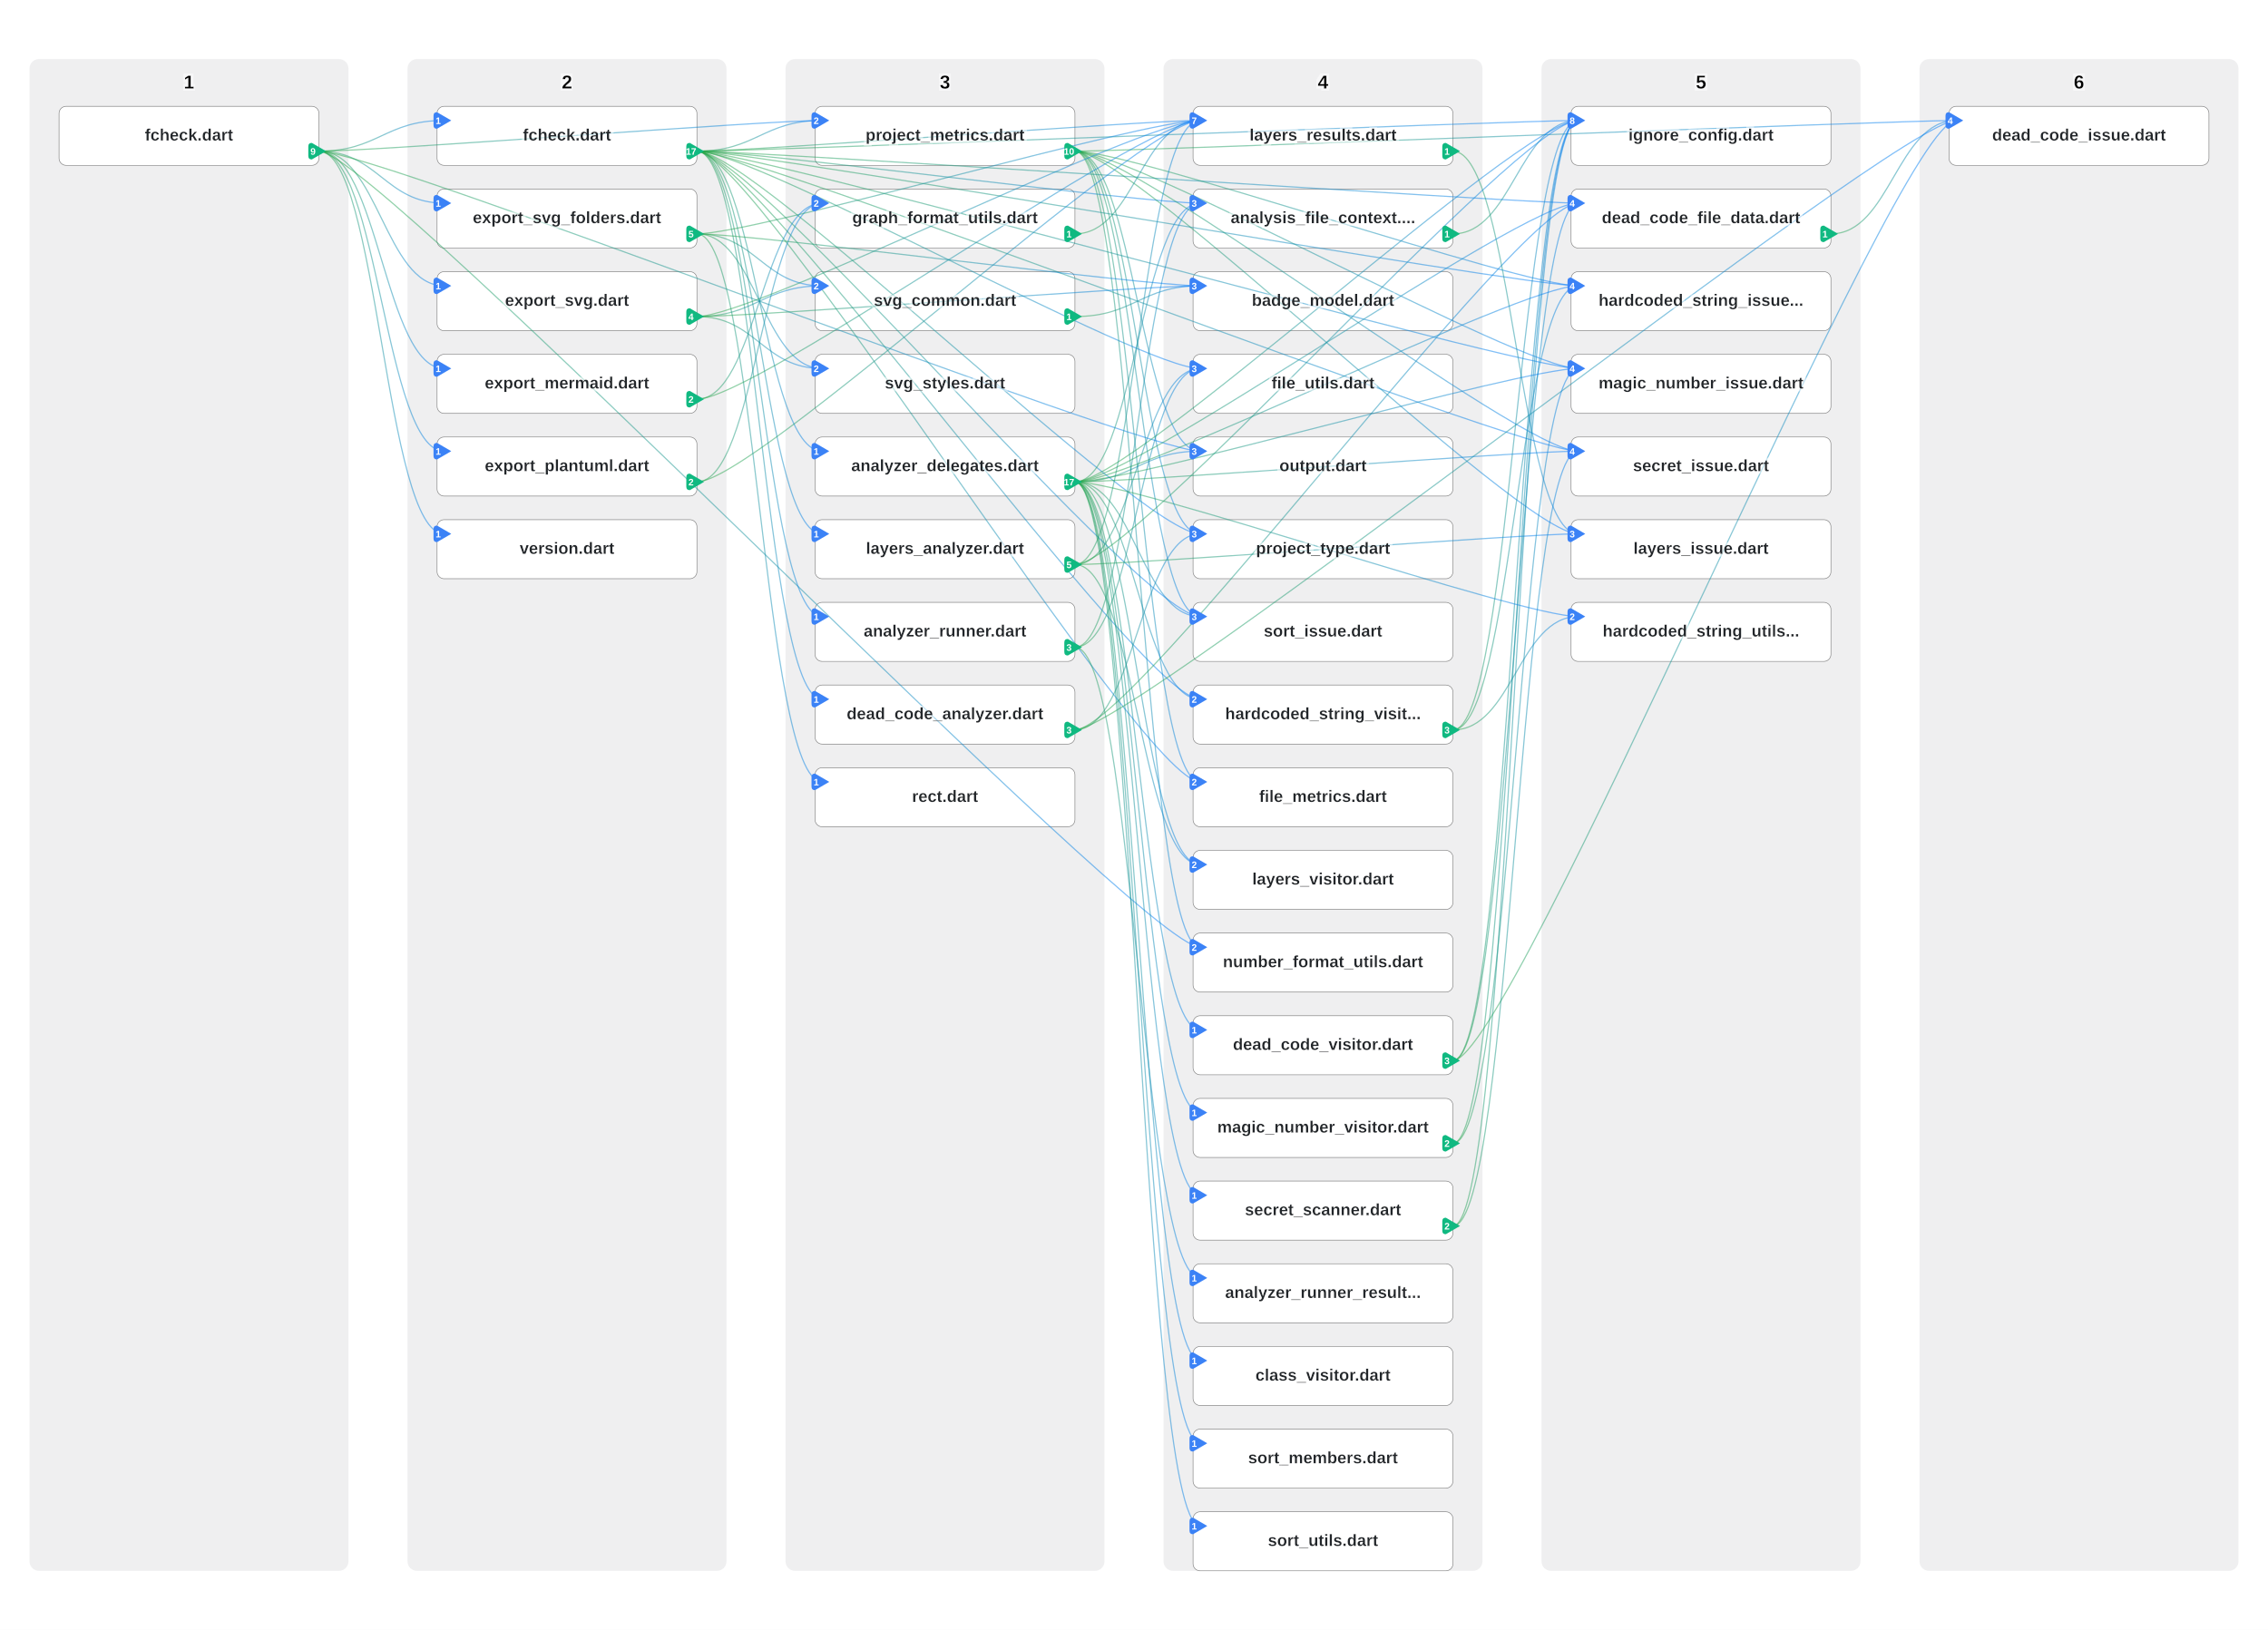
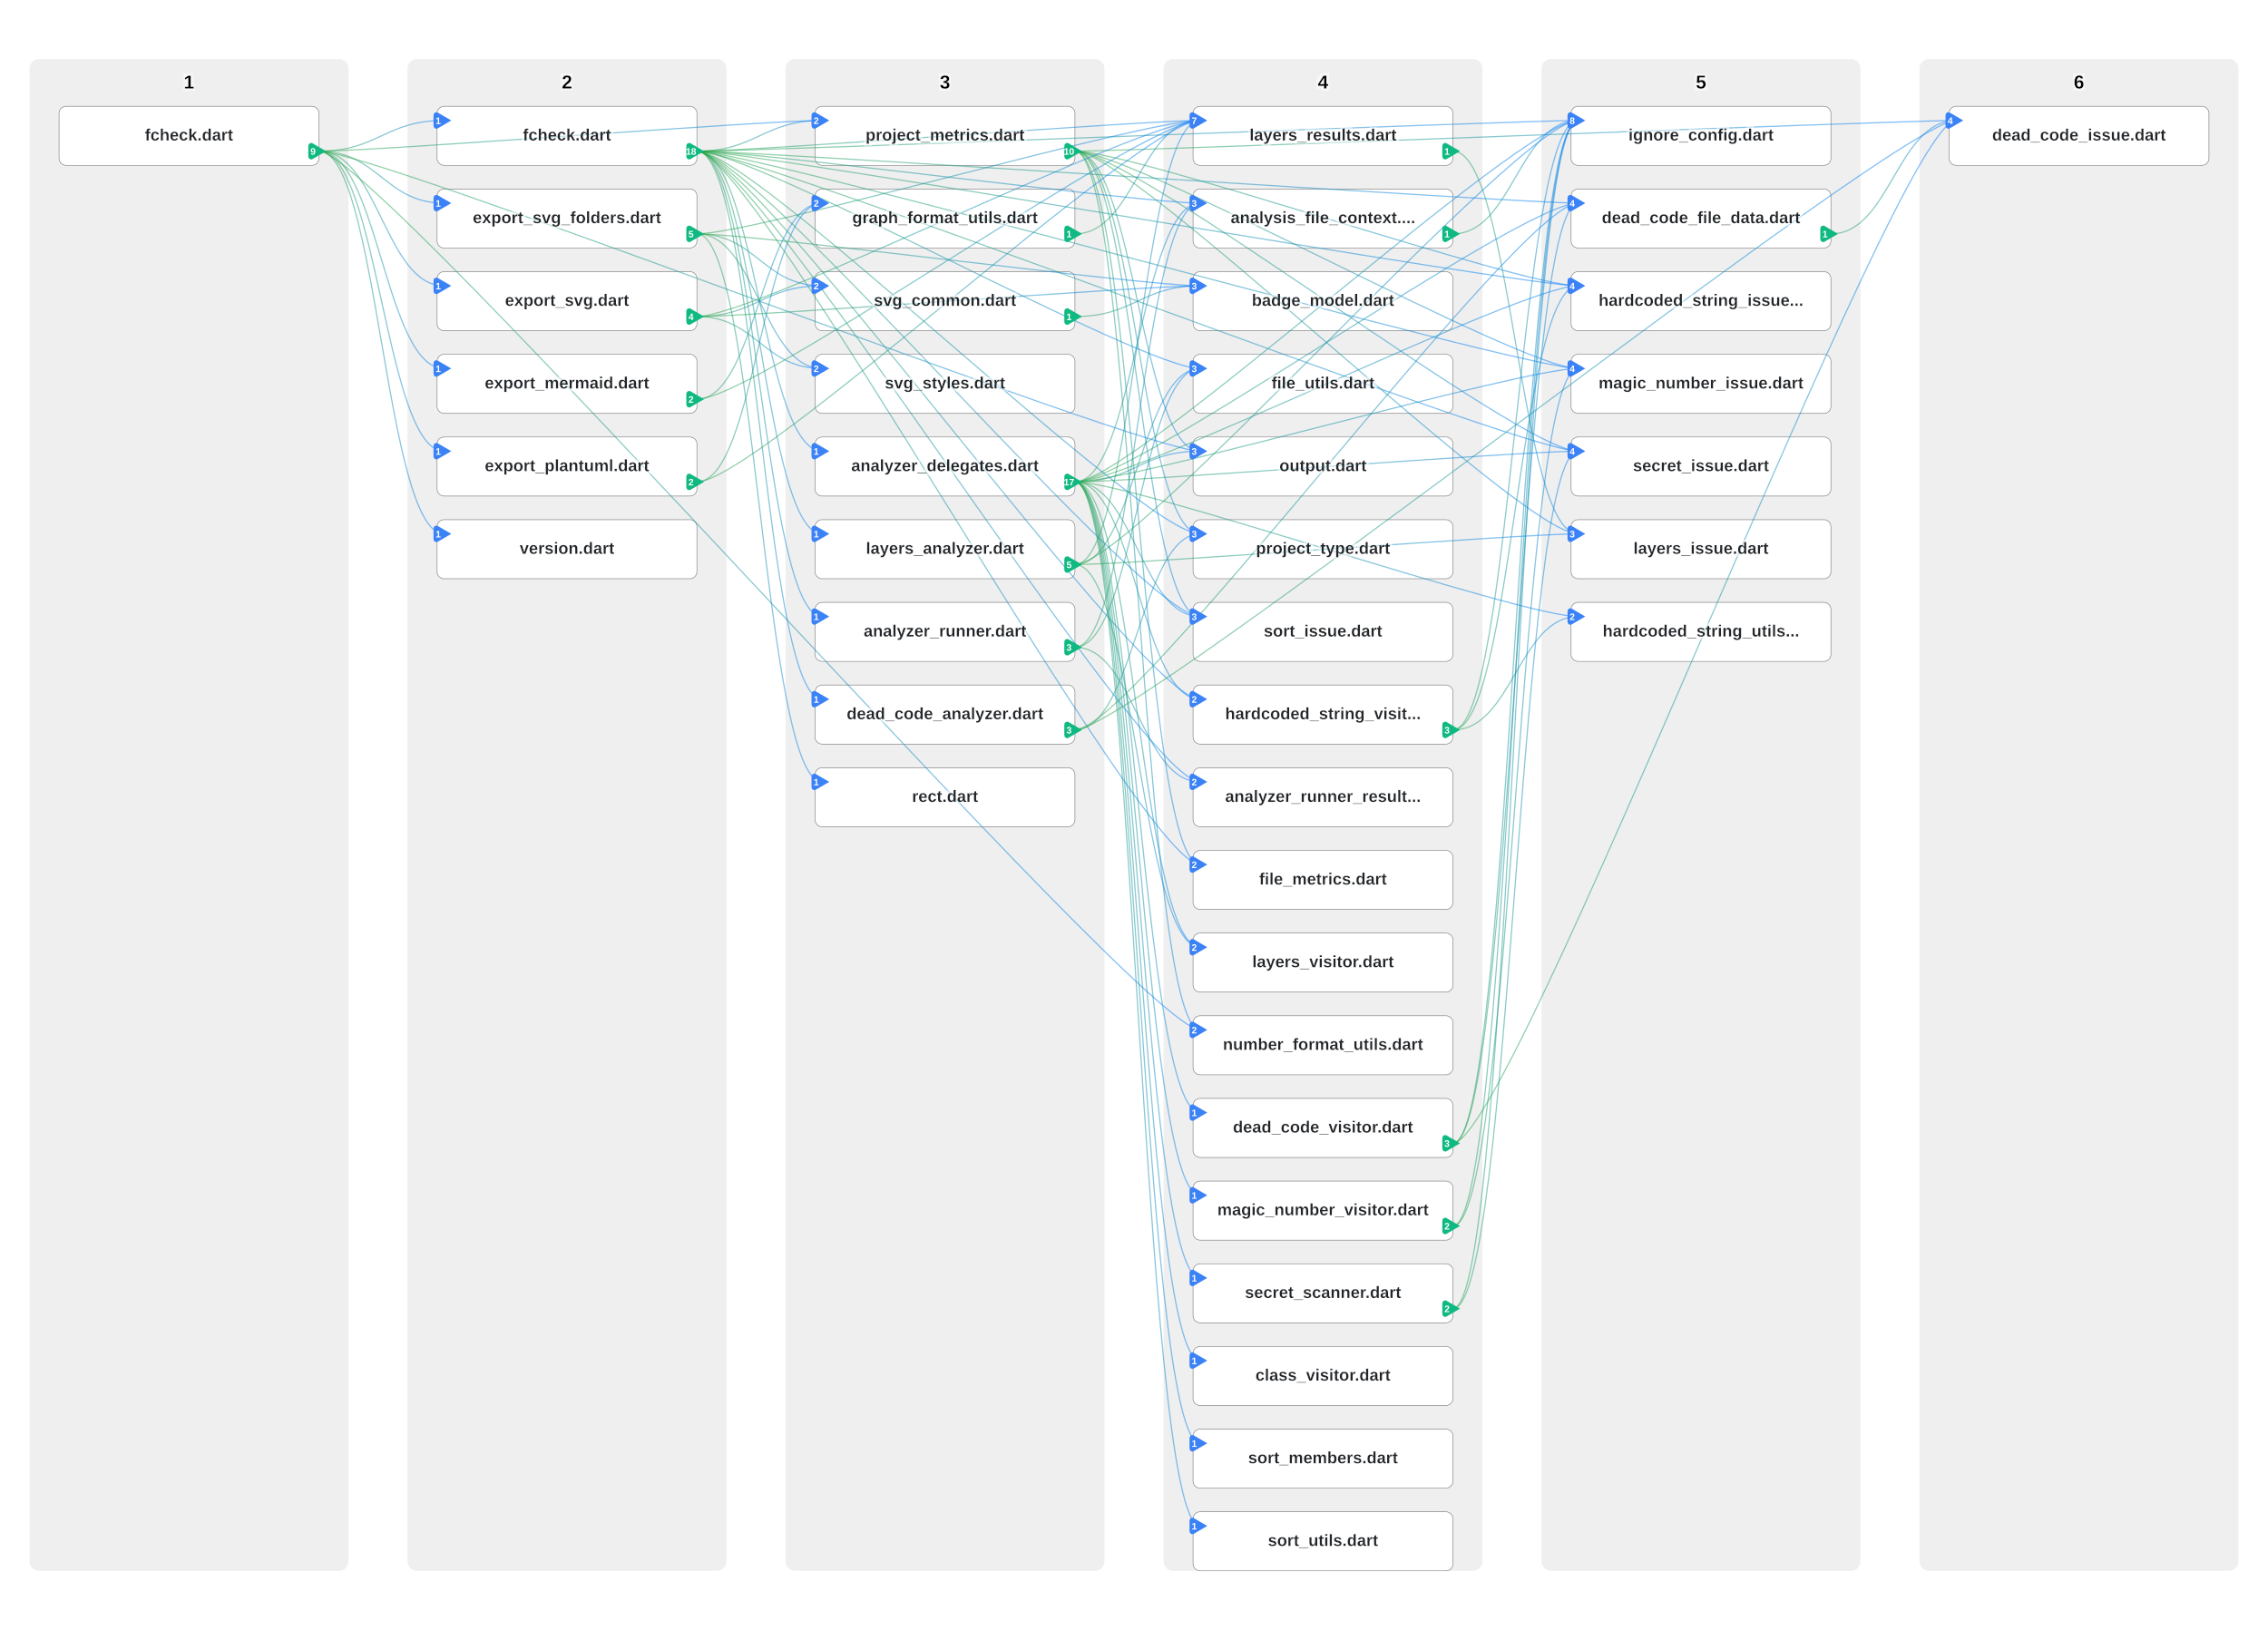
<svg xmlns="http://www.w3.org/2000/svg" width="1920" height="1380" viewBox="0 0 1920 1380" font-family="Arial, Helvetica, sans-serif">
  <defs>
    <filter id="whiteShadow" x="-20%" y="-20%" width="140%" height="140%">
      <feGaussianBlur in="SourceAlpha" stdDeviation="3" />
      <feOffset dx="0" dy="0" result="offsetblur" />
      <feFlood flood-color="white" flood-opacity="1" />
      <feComposite in2="offsetblur" operator="in" />
      <feMerge>
        <feMergeNode />
        <feMergeNode in="SourceGraphic" />
      </feMerge>
    </filter>
    <filter id="hierarchicalShadow" x="-20%" y="-20%" width="140%" height="140%">
      <feGaussianBlur in="SourceAlpha" stdDeviation="5" />
      <feOffset dx="2" dy="2" result="offsetblur" />
      <feFlood flood-color="rgba(0,0,0,0.1)" flood-opacity="0.8" />
      <feComposite in2="offsetblur" operator="in" />
      <feMerge>
        <feMergeNode />
        <feMergeNode in="SourceGraphic" />
      </feMerge>
    </filter>
    <filter id="outlineWhite">
      <feMorphology in="SourceAlpha" result="DILATED" operator="dilate" radius="2" />
      <feFlood flood-color="white" flood-opacity="0.5" result="WHITE" />
      <feComposite in="WHITE" in2="DILATED" operator="in" result="OUTLINE" />
      <feMerge>
        <feMergeNode in="OUTLINE" />
        <feMergeNode in="SourceGraphic" />
      </feMerge>
    </filter>
    <linearGradient id="horizontalGradient" x1="0%" y1="0%" x2="100%" y2="0%">
      <stop offset="0%" stop-color="#28a745" />
      <stop offset="100%" stop-color="#007bff" />
    </linearGradient>
    <linearGradient id="verticalGradient" x1="0%" y1="0%" x2="0%" y2="100%">
      <stop offset="0%" stop-color="#28a745" />
      <stop offset="100%" stop-color="#007bff" />
    </linearGradient>
  </defs>
  <style>  
  .layerBackground { 
    fill: rgba(52, 58, 64, 0.08);     
  }

  .layerBackground:hover { 
    fill: PaleGoldenRod ;
    transition: all 0.1s ease-in-out; 
  }

  .layerBackgroundVirtualFolder { 
    fill: rgba(52, 58, 64, 0.05); 
    stroke: gray; 
    stroke-width: 1; 
    stroke-dasharray: 4,4; 
  }

  .layerBackgroundVirtualFolder:hover { 
    fill: PaleGoldenRod ;
    stroke: gray; 
    stroke-width: 0; 
    stroke-dasharray: 4,4;
    transition: all 0.1s ease-in-out; 
  }
  
  .layerTitle { 
    fill: black; 
    font-size: 16px; 
    font-weight: bold; 
    text-anchor: middle; 
    filter: url(#outlineWhite); 
  }
  
  /* File node styles */
  .fileNode { 
    fill: white; 
    stroke: gray; 
    stroke-width: 0.5; 
    rx: 6; 
    ry: 6;    
  }
  
  .fileNode:hover {     
    fill: PaleGoldenRod;
    transition: all 0.1s ease-in-out; 
  }

  .nodeText { 
    fill: #212529; 
    font-size: 14px; 
    font-weight: 900; 
    text-anchor: middle; 
    dominant-baseline: middle; 
    filter: url(#outlineWhite); 
  }

  /* Unified edge styles */
  .edge { 
    fill: none; 
    stroke: url(#horizontalGradient); 
    stroke-width: 1; 
    opacity: 0.5;
    transition: all 0.1s ease-in-out; 
  }


  .edge:hover { 
    stroke: url(#horizontalGradient); 
    stroke-width: 3; 
    opacity: 1.0; 
  }
  
  .edgeVertical { 
    fill: none; 
    stroke: url(#verticalGradient); 
    stroke-width: 1; 
    opacity: 0.5; 
    transition: all 0.1s ease-in-out; 
  }
  
  .edgeVertical:hover { 
    stroke: url(#verticalGradient); 
    stroke-width: 3; 
    opacity: 1.0; 
  }
  
  /* Special edge styles */
  .cycleEdge { 
    fill: none; 
    stroke: red; 
    stroke-width: 5; 
    opacity: 0.9; 
  }
  
  .warningEdge { 
    fill: none; 
    stroke: orange; 
    stroke-width: 3; 
    opacity: 0.9; 
    transition: all 0.1s ease-in-out; 
  }
  
  .warningEdge:hover { 
    fill: none; 
    stroke: orange; 
    stroke-width: 5; 
    opacity: 1.0; 
  }
  
  /* Unified badge styles with '?' cursor */
  .badge { 
    font-size: 10px; 
    font-weight: bold; 
    fill: white; 
    text-anchor: middle; 
    dominant-baseline: middle; 
    cursor: help; 
    transition: all 0.1s ease-in-out; 
  }
  
  .badge:hover { 
    opacity: 0.8; 
  }
  
  /* Special styles */
  .folderTitleLayer { 
    pointer-events: none; 
    isolation: isolate; 
  }
</style>
  <rect width="100%" height="100%" fill="white" />
  <rect x="25.0" y="50" width="270.0" height="1280.0" rx="8.0" class="layerBackground" />
  <text x="160.0" y="75.0" class="layerTitle">1</text>
  <rect x="345.0" y="50" width="270.0" height="1280.0" rx="8.0" class="layerBackground" />
  <text x="480.0" y="75.0" class="layerTitle">2</text>
  <rect x="665.0" y="50" width="270.0" height="1280.0" rx="8.0" class="layerBackground" />
  <text x="800.0" y="75.0" class="layerTitle">3</text>
  <rect x="985.0" y="50" width="270.0" height="1280.0" rx="8.0" class="layerBackground" />
  <text x="1120.0" y="75.0" class="layerTitle">4</text>
  <rect x="1305.0" y="50" width="270.0" height="1280.0" rx="8.0" class="layerBackground" />
  <text x="1440.0" y="75.0" class="layerTitle">5</text>
  <rect x="1625.0" y="50" width="270.0" height="1280.0" rx="8.0" class="layerBackground" />
  <text x="1760.0" y="75.0" class="layerTitle">6</text>
  <rect x="50.0" y="90.0" width="220" height="50" class="fileNode" />
  <rect x="370.0" y="90.0" width="220" height="50" class="fileNode" />
  <rect x="370.0" y="160.0" width="220" height="50" class="fileNode" />
  <rect x="370.0" y="230.0" width="220" height="50" class="fileNode" />
  <rect x="370.0" y="300.0" width="220" height="50" class="fileNode" />
  <rect x="370.0" y="370.0" width="220" height="50" class="fileNode" />
  <rect x="370.0" y="440.0" width="220" height="50" class="fileNode" />
  <rect x="690.0" y="90.0" width="220" height="50" class="fileNode" />
  <rect x="690.0" y="160.0" width="220" height="50" class="fileNode" />
  <rect x="690.0" y="230.0" width="220" height="50" class="fileNode" />
  <rect x="690.0" y="300.0" width="220" height="50" class="fileNode" />
  <rect x="690.0" y="370.0" width="220" height="50" class="fileNode" />
  <rect x="690.0" y="440.0" width="220" height="50" class="fileNode" />
  <rect x="690.0" y="510.0" width="220" height="50" class="fileNode" />
  <rect x="690.0" y="580.0" width="220" height="50" class="fileNode" />
  <rect x="690.0" y="650.0" width="220" height="50" class="fileNode" />
  <rect x="1010.0" y="90.0" width="220" height="50" class="fileNode" />
  <rect x="1010.0" y="160.0" width="220" height="50" class="fileNode" />
  <rect x="1010.0" y="230.0" width="220" height="50" class="fileNode" />
  <rect x="1010.0" y="300.0" width="220" height="50" class="fileNode" />
  <rect x="1010.0" y="370.0" width="220" height="50" class="fileNode" />
  <rect x="1010.0" y="440.0" width="220" height="50" class="fileNode" />
  <rect x="1010.0" y="510.0" width="220" height="50" class="fileNode" />
  <rect x="1010.0" y="580.0" width="220" height="50" class="fileNode" />
  <rect x="1010.0" y="650.0" width="220" height="50" class="fileNode" />
  <rect x="1010.0" y="720.0" width="220" height="50" class="fileNode" />
  <rect x="1010.0" y="790.0" width="220" height="50" class="fileNode" />
  <rect x="1010.0" y="860.0" width="220" height="50" class="fileNode" />
  <rect x="1010.0" y="930.0" width="220" height="50" class="fileNode" />
  <rect x="1010.0" y="1000.0" width="220" height="50" class="fileNode" />
  <rect x="1010.0" y="1070.0" width="220" height="50" class="fileNode" />
  <rect x="1010.0" y="1140.0" width="220" height="50" class="fileNode" />
  <rect x="1010.0" y="1210.0" width="220" height="50" class="fileNode" />
  <rect x="1010.0" y="1280.0" width="220" height="50" class="fileNode" />
  <rect x="1330.0" y="90.0" width="220" height="50" class="fileNode" />
  <rect x="1330.0" y="160.0" width="220" height="50" class="fileNode" />
  <rect x="1330.0" y="230.0" width="220" height="50" class="fileNode" />
  <rect x="1330.0" y="300.0" width="220" height="50" class="fileNode" />
  <rect x="1330.0" y="370.0" width="220" height="50" class="fileNode" />
  <rect x="1330.0" y="440.0" width="220" height="50" class="fileNode" />
  <rect x="1330.0" y="510.0" width="220" height="50" class="fileNode" />
  <rect x="1650.0" y="90.0" width="220" height="50" class="fileNode" />
  <g>
    <path d="M 270.0 128.0 C 320.0 128.0, 326.0 312.0, 376.0 312.0" class="edge" />
  </g>
  <g>
    <path d="M 270.0 128.0 C 320.0 128.0, 326.0 382.0, 376.0 382.0" class="edge" />
  </g>
  <g>
    <path d="M 270.0 128.0 C 320.0 128.0, 326.0 242.0, 376.0 242.0" class="edge" />
  </g>
  <g>
    <path d="M 270.0 128.0 C 320.0 128.0, 326.0 172.0, 376.0 172.0" class="edge" />
  </g>
  <g>
    <path d="M 270.0 128.0 C 320.0 128.0, 326.0 102.0, 376.0 102.0" class="edge" />
  </g>
  <g>
-     <path d="M 270.0 128.0 C 320.0 128.0, 966.0 802.0, 1016.0 802.0" class="edge" />
+     <path d="M 270.0 128.0 C 320.0 128.0, 966.0 872.0, 1016.0 872.0" class="edge" />
  </g>
  <g>
    <path d="M 270.0 128.0 C 320.0 128.0, 966.0 382.0, 1016.0 382.0" class="edge" />
  </g>
  <g>
    <path d="M 270.0 128.0 C 320.0 128.0, 646.0 102.0, 696.0 102.0" class="edge" />
  </g>
  <g>
    <path d="M 270.0 128.0 C 320.0 128.0, 326.0 452.0, 376.0 452.0" class="edge" />
  </g>
  <g>
    <path d="M 590.0 128.0 C 640.0 128.0, 646.0 382.0, 696.0 382.0" class="edge" />
  </g>
  <g>
    <path d="M 590.0 128.0 C 640.0 128.0, 646.0 522.0, 696.0 522.0" class="edge" />
  </g>
  <g>
+     <path d="M 590.0 128.0 C 640.0 128.0, 966.0 662.0, 1016.0 662.0" class="edge" />
+   </g>
+   <g>
    <path d="M 590.0 128.0 C 640.0 128.0, 646.0 592.0, 696.0 592.0" class="edge" />
  </g>
  <g>
    <path d="M 590.0 128.0 C 640.0 128.0, 1286.0 172.0, 1336.0 172.0" class="edge" />
  </g>
  <g>
    <path d="M 590.0 128.0 C 640.0 128.0, 1286.0 242.0, 1336.0 242.0" class="edge" />
  </g>
  <g>
    <path d="M 590.0 128.0 C 640.0 128.0, 966.0 592.0, 1016.0 592.0" class="edge" />
  </g>
  <g>
    <path d="M 590.0 128.0 C 640.0 128.0, 646.0 452.0, 696.0 452.0" class="edge" />
  </g>
  <g>
    <path d="M 590.0 128.0 C 640.0 128.0, 966.0 102.0, 1016.0 102.0" class="edge" />
  </g>
  <g>
    <path d="M 590.0 128.0 C 640.0 128.0, 1286.0 312.0, 1336.0 312.0" class="edge" />
  </g>
  <g>
    <path d="M 590.0 128.0 C 640.0 128.0, 1286.0 382.0, 1336.0 382.0" class="edge" />
  </g>
  <g>
    <path d="M 590.0 128.0 C 640.0 128.0, 966.0 522.0, 1016.0 522.0" class="edge" />
  </g>
  <g>
    <path d="M 590.0 128.0 C 640.0 128.0, 966.0 312.0, 1016.0 312.0" class="edge" />
  </g>
  <g>
-     <path d="M 590.0 128.0 C 640.0 128.0, 966.0 662.0, 1016.0 662.0" class="edge" />
+     <path d="M 590.0 128.0 C 640.0 128.0, 966.0 732.0, 1016.0 732.0" class="edge" />
  </g>
  <g>
    <path d="M 590.0 128.0 C 640.0 128.0, 966.0 172.0, 1016.0 172.0" class="edge" />
  </g>
  <g>
    <path d="M 590.0 128.0 C 640.0 128.0, 646.0 102.0, 696.0 102.0" class="edge" />
  </g>
  <g>
    <path d="M 590.0 128.0 C 640.0 128.0, 966.0 452.0, 1016.0 452.0" class="edge" />
  </g>
  <g>
    <path d="M 590.0 128.0 C 640.0 128.0, 1286.0 102.0, 1336.0 102.0" class="edge" />
  </g>
  <g>
    <path d="M 910.0 128.0 C 960.0 128.0, 1606.0 102.0, 1656.0 102.0" class="edge" />
  </g>
  <g>
    <path d="M 910.0 128.0 C 960.0 128.0, 1286.0 242.0, 1336.0 242.0" class="edge" />
  </g>
  <g>
    <path d="M 910.0 128.0 C 960.0 128.0, 1286.0 452.0, 1336.0 452.0" class="edge" />
  </g>
  <g>
    <path d="M 910.0 128.0 C 960.0 128.0, 1286.0 312.0, 1336.0 312.0" class="edge" />
  </g>
  <g>
    <path d="M 910.0 128.0 C 960.0 128.0, 1286.0 382.0, 1336.0 382.0" class="edge" />
  </g>
  <g>
    <path d="M 910.0 128.0 C 960.0 128.0, 966.0 522.0, 1016.0 522.0" class="edge" />
  </g>
  <g>
-     <path d="M 910.0 128.0 C 960.0 128.0, 966.0 802.0, 1016.0 802.0" class="edge" />
+     <path d="M 910.0 128.0 C 960.0 128.0, 966.0 872.0, 1016.0 872.0" class="edge" />
  </g>
  <g>
    <path d="M 910.0 128.0 C 960.0 128.0, 966.0 382.0, 1016.0 382.0" class="edge" />
  </g>
  <g>
-     <path d="M 910.0 128.0 C 960.0 128.0, 966.0 662.0, 1016.0 662.0" class="edge" />
+     <path d="M 910.0 128.0 C 960.0 128.0, 966.0 732.0, 1016.0 732.0" class="edge" />
  </g>
  <g>
    <path d="M 910.0 128.0 C 960.0 128.0, 966.0 452.0, 1016.0 452.0" class="edge" />
  </g>
  <g>
    <path d="M 1230.0 618.0 C 1280.0 618.0, 1286.0 102.0, 1336.0 102.0" class="edge" />
  </g>
  <g>
    <path d="M 1230.0 618.0 C 1280.0 618.0, 1286.0 242.0, 1336.0 242.0" class="edge" />
  </g>
  <g>
    <path d="M 1230.0 618.0 C 1280.0 618.0, 1286.0 522.0, 1336.0 522.0" class="edge" />
  </g>
  <g>
-     <path d="M 1230.0 898.0 C 1280.0 898.0, 1286.0 172.0, 1336.0 172.0" class="edge" />
-   </g>
-   <g>
-     <path d="M 1230.0 898.0 C 1280.0 898.0, 1606.0 102.0, 1656.0 102.0" class="edge" />
-   </g>
-   <g>
-     <path d="M 1230.0 898.0 C 1280.0 898.0, 1286.0 102.0, 1336.0 102.0" class="edge" />
+     <path d="M 1230.0 968.0 C 1280.0 968.0, 1286.0 172.0, 1336.0 172.0" class="edge" />
+   </g>
+   <g>
+     <path d="M 1230.0 968.0 C 1280.0 968.0, 1606.0 102.0, 1656.0 102.0" class="edge" />
+   </g>
+   <g>
+     <path d="M 1230.0 968.0 C 1280.0 968.0, 1286.0 102.0, 1336.0 102.0" class="edge" />
  </g>
  <g>
    <path d="M 1550.0 198.0 C 1600.0 198.0, 1606.0 102.0, 1656.0 102.0" class="edge" />
  </g>
  <g>
    <path d="M 910.0 618.0 C 960.0 618.0, 1286.0 172.0, 1336.0 172.0" class="edge" />
  </g>
  <g>
    <path d="M 910.0 618.0 C 960.0 618.0, 1606.0 102.0, 1656.0 102.0" class="edge" />
  </g>
  <g>
    <path d="M 910.0 618.0 C 960.0 618.0, 966.0 452.0, 1016.0 452.0" class="edge" />
  </g>
  <g>
    <path d="M 1230.0 128.0 C 1280.0 128.0, 1286.0 452.0, 1336.0 452.0" class="edge" />
  </g>
  <g>
    <path d="M 910.0 478.0 C 960.0 478.0, 1286.0 452.0, 1336.0 452.0" class="edge" />
  </g>
  <g>
    <path d="M 910.0 478.0 C 960.0 478.0, 966.0 102.0, 1016.0 102.0" class="edge" />
  </g>
  <g>
-     <path d="M 910.0 478.0 C 960.0 478.0, 966.0 732.0, 1016.0 732.0" class="edge" />
+     <path d="M 910.0 478.0 C 960.0 478.0, 966.0 802.0, 1016.0 802.0" class="edge" />
  </g>
  <g>
    <path d="M 910.0 478.0 C 960.0 478.0, 966.0 312.0, 1016.0 312.0" class="edge" />
  </g>
  <g>
    <path d="M 910.0 478.0 C 960.0 478.0, 1286.0 102.0, 1336.0 102.0" class="edge" />
  </g>
  <g>
-     <path d="M 1230.0 1038.0 C 1280.0 1038.0, 1286.0 382.0, 1336.0 382.0" class="edge" />
+     <path d="M 1230.0 1108.0 C 1280.0 1108.0, 1286.0 382.0, 1336.0 382.0" class="edge" />
+   </g>
+   <g>
+     <path d="M 1230.0 1108.0 C 1280.0 1108.0, 1286.0 102.0, 1336.0 102.0" class="edge" />
+   </g>
+   <g>
+     <path d="M 1230.0 1038.0 C 1280.0 1038.0, 1286.0 312.0, 1336.0 312.0" class="edge" />
  </g>
  <g>
    <path d="M 1230.0 1038.0 C 1280.0 1038.0, 1286.0 102.0, 1336.0 102.0" class="edge" />
  </g>
  <g>
-     <path d="M 1230.0 968.0 C 1280.0 968.0, 1286.0 312.0, 1336.0 312.0" class="edge" />
-   </g>
-   <g>
-     <path d="M 1230.0 968.0 C 1280.0 968.0, 1286.0 102.0, 1336.0 102.0" class="edge" />
-   </g>
-   <g>
    <path d="M 1230.0 198.0 C 1280.0 198.0, 1286.0 102.0, 1336.0 102.0" class="edge" />
  </g>
  <g>
    <path d="M 910.0 548.0 C 960.0 548.0, 966.0 312.0, 1016.0 312.0" class="edge" />
  </g>
  <g>
-     <path d="M 910.0 548.0 C 960.0 548.0, 966.0 1082.0, 1016.0 1082.0" class="edge" />
+     <path d="M 910.0 548.0 C 960.0 548.0, 966.0 662.0, 1016.0 662.0" class="edge" />
  </g>
  <g>
    <path d="M 910.0 548.0 C 960.0 548.0, 966.0 172.0, 1016.0 172.0" class="edge" />
  </g>
  <g>
    <path d="M 910.0 408.0 C 960.0 408.0, 966.0 172.0, 1016.0 172.0" class="edge" />
  </g>
  <g>
    <path d="M 910.0 408.0 C 960.0 408.0, 1286.0 172.0, 1336.0 172.0" class="edge" />
  </g>
  <g>
-     <path d="M 910.0 408.0 C 960.0 408.0, 966.0 872.0, 1016.0 872.0" class="edge" />
+     <path d="M 910.0 408.0 C 960.0 408.0, 966.0 942.0, 1016.0 942.0" class="edge" />
  </g>
  <g>
    <path d="M 910.0 408.0 C 960.0 408.0, 966.0 592.0, 1016.0 592.0" class="edge" />
  </g>
  <g>
    <path d="M 910.0 408.0 C 960.0 408.0, 1286.0 242.0, 1336.0 242.0" class="edge" />
  </g>
  <g>
    <path d="M 910.0 408.0 C 960.0 408.0, 1286.0 522.0, 1336.0 522.0" class="edge" />
  </g>
  <g>
-     <path d="M 910.0 408.0 C 960.0 408.0, 966.0 942.0, 1016.0 942.0" class="edge" />
+     <path d="M 910.0 408.0 C 960.0 408.0, 966.0 1012.0, 1016.0 1012.0" class="edge" />
  </g>
  <g>
    <path d="M 910.0 408.0 C 960.0 408.0, 1286.0 312.0, 1336.0 312.0" class="edge" />
  </g>
  <g>
    <path d="M 910.0 408.0 C 960.0 408.0, 966.0 522.0, 1016.0 522.0" class="edge" />
  </g>
  <g>
    <path d="M 910.0 408.0 C 960.0 408.0, 966.0 1222.0, 1016.0 1222.0" class="edge" />
  </g>
  <g>
    <path d="M 910.0 408.0 C 960.0 408.0, 966.0 1292.0, 1016.0 1292.0" class="edge" />
  </g>
  <g>
    <path d="M 910.0 408.0 C 960.0 408.0, 966.0 1152.0, 1016.0 1152.0" class="edge" />
  </g>
  <g>
    <path d="M 910.0 408.0 C 960.0 408.0, 1286.0 102.0, 1336.0 102.0" class="edge" />
  </g>
  <g>
-     <path d="M 910.0 408.0 C 960.0 408.0, 966.0 732.0, 1016.0 732.0" class="edge" />
+     <path d="M 910.0 408.0 C 960.0 408.0, 966.0 802.0, 1016.0 802.0" class="edge" />
  </g>
  <g>
    <path d="M 910.0 408.0 C 960.0 408.0, 1286.0 382.0, 1336.0 382.0" class="edge" />
  </g>
  <g>
-     <path d="M 910.0 408.0 C 960.0 408.0, 966.0 1012.0, 1016.0 1012.0" class="edge" />
+     <path d="M 910.0 408.0 C 960.0 408.0, 966.0 1082.0, 1016.0 1082.0" class="edge" />
  </g>
  <g>
    <path d="M 910.0 408.0 C 960.0 408.0, 966.0 382.0, 1016.0 382.0" class="edge" />
  </g>
  <g>
    <path d="M 910.0 198.0 C 960.0 198.0, 966.0 102.0, 1016.0 102.0" class="edge" />
  </g>
  <g>
    <path d="M 910.0 268.0 C 960.0 268.0, 966.0 242.0, 1016.0 242.0" class="edge" />
  </g>
  <g>
    <path d="M 590.0 408.0 C 640.0 408.0, 646.0 172.0, 696.0 172.0" class="edge" />
  </g>
  <g>
    <path d="M 590.0 408.0 C 640.0 408.0, 966.0 102.0, 1016.0 102.0" class="edge" />
  </g>
  <g>
    <path d="M 590.0 198.0 C 640.0 198.0, 966.0 102.0, 1016.0 102.0" class="edge" />
  </g>
  <g>
    <path d="M 590.0 198.0 C 640.0 198.0, 646.0 662.0, 696.0 662.0" class="edge" />
  </g>
  <g>
    <path d="M 590.0 198.0 C 640.0 198.0, 646.0 242.0, 696.0 242.0" class="edge" />
  </g>
  <g>
    <path d="M 590.0 198.0 C 640.0 198.0, 646.0 312.0, 696.0 312.0" class="edge" />
  </g>
  <g>
    <path d="M 590.0 198.0 C 640.0 198.0, 966.0 242.0, 1016.0 242.0" class="edge" />
  </g>
  <g>
    <path d="M 590.0 268.0 C 640.0 268.0, 966.0 102.0, 1016.0 102.0" class="edge" />
  </g>
  <g>
    <path d="M 590.0 268.0 C 640.0 268.0, 646.0 242.0, 696.0 242.0" class="edge" />
  </g>
  <g>
    <path d="M 590.0 268.0 C 640.0 268.0, 646.0 312.0, 696.0 312.0" class="edge" />
  </g>
  <g>
    <path d="M 590.0 268.0 C 640.0 268.0, 966.0 242.0, 1016.0 242.0" class="edge" />
  </g>
  <g>
    <path d="M 590.0 338.0 C 640.0 338.0, 646.0 172.0, 696.0 172.0" class="edge" />
  </g>
  <g>
    <path d="M 590.0 338.0 C 640.0 338.0, 966.0 102.0, 1016.0 102.0" class="edge" />
  </g>
  <g class="outgoingBadge">
    <path d="M 276.0,128.0 L 264.0,121.0 Q 261.0,121.0 261.0,124.0 L 261.0,132.0 Q 261.0,135.0 264.0,135.0 Z" fill="#10b981" />
    <text x="265.0" y="131.0" text-anchor="middle" fill="white" font-size="8.0" font-weight="bold">9</text>
  </g>
  <text x="160.0" y="115.0" class="nodeText">fcheck.dart</text>
  <g class="incomingBadge">
    <path d="M 382.0,102.0 L 370.0,95.0 Q 367.0,95.0 367.0,98.0 L 367.0,106.0 Q 367.0,109.0 370.0,109.0 Z" fill="#3b82f6" />
    <text x="371.0" y="105.0" text-anchor="middle" fill="white" font-size="8.0" font-weight="bold">1</text>
  </g>
  <g class="outgoingBadge">
    <path d="M 596.0,128.0 L 584.0,121.0 Q 581.0,121.0 581.0,124.0 L 581.0,132.0 Q 581.0,135.0 584.0,135.0 Z" fill="#10b981" />
-     <text x="585.0" y="131.0" text-anchor="middle" fill="white" font-size="8.0" font-weight="bold">17</text>
+     <text x="585.0" y="131.0" text-anchor="middle" fill="white" font-size="8.0" font-weight="bold">18</text>
  </g>
  <text x="480.0" y="115.0" class="nodeText">fcheck.dart</text>
  <g class="incomingBadge">
    <path d="M 382.0,172.0 L 370.0,165.0 Q 367.0,165.0 367.0,168.0 L 367.0,176.0 Q 367.0,179.0 370.0,179.0 Z" fill="#3b82f6" />
    <text x="371.0" y="175.0" text-anchor="middle" fill="white" font-size="8.0" font-weight="bold">1</text>
  </g>
  <g class="outgoingBadge">
    <path d="M 596.0,198.0 L 584.0,191.0 Q 581.0,191.0 581.0,194.0 L 581.0,202.0 Q 581.0,205.0 584.0,205.0 Z" fill="#10b981" />
    <text x="585.0" y="201.0" text-anchor="middle" fill="white" font-size="8.0" font-weight="bold">5</text>
  </g>
  <text x="480.0" y="185.0" class="nodeText">export_svg_folders.dart</text>
  <g class="incomingBadge">
    <path d="M 382.0,242.0 L 370.0,235.0 Q 367.0,235.0 367.0,238.0 L 367.0,246.0 Q 367.0,249.0 370.0,249.0 Z" fill="#3b82f6" />
    <text x="371.0" y="245.0" text-anchor="middle" fill="white" font-size="8.0" font-weight="bold">1</text>
  </g>
  <g class="outgoingBadge">
    <path d="M 596.0,268.0 L 584.0,261.0 Q 581.0,261.0 581.0,264.0 L 581.0,272.0 Q 581.0,275.0 584.0,275.0 Z" fill="#10b981" />
    <text x="585.0" y="271.0" text-anchor="middle" fill="white" font-size="8.0" font-weight="bold">4</text>
  </g>
  <text x="480.0" y="255.0" class="nodeText">export_svg.dart</text>
  <g class="incomingBadge">
    <path d="M 382.0,312.0 L 370.0,305.0 Q 367.0,305.0 367.0,308.0 L 367.0,316.0 Q 367.0,319.0 370.0,319.0 Z" fill="#3b82f6" />
    <text x="371.0" y="315.0" text-anchor="middle" fill="white" font-size="8.0" font-weight="bold">1</text>
  </g>
  <g class="outgoingBadge">
    <path d="M 596.0,338.0 L 584.0,331.0 Q 581.0,331.0 581.0,334.0 L 581.0,342.0 Q 581.0,345.0 584.0,345.0 Z" fill="#10b981" />
    <text x="585.0" y="341.0" text-anchor="middle" fill="white" font-size="8.0" font-weight="bold">2</text>
  </g>
  <text x="480.0" y="325.0" class="nodeText">export_mermaid.dart</text>
  <g class="incomingBadge">
    <path d="M 382.0,382.0 L 370.0,375.0 Q 367.0,375.0 367.0,378.0 L 367.0,386.0 Q 367.0,389.0 370.0,389.0 Z" fill="#3b82f6" />
    <text x="371.0" y="385.0" text-anchor="middle" fill="white" font-size="8.0" font-weight="bold">1</text>
  </g>
  <g class="outgoingBadge">
    <path d="M 596.0,408.0 L 584.0,401.0 Q 581.0,401.0 581.0,404.0 L 581.0,412.0 Q 581.0,415.0 584.0,415.0 Z" fill="#10b981" />
    <text x="585.0" y="411.0" text-anchor="middle" fill="white" font-size="8.0" font-weight="bold">2</text>
  </g>
  <text x="480.0" y="395.0" class="nodeText">export_plantuml.dart</text>
  <g class="incomingBadge">
    <path d="M 382.0,452.0 L 370.0,445.0 Q 367.0,445.0 367.0,448.0 L 367.0,456.0 Q 367.0,459.0 370.0,459.0 Z" fill="#3b82f6" />
    <text x="371.0" y="455.0" text-anchor="middle" fill="white" font-size="8.0" font-weight="bold">1</text>
  </g>
  <text x="480.0" y="465.0" class="nodeText">version.dart</text>
  <g class="incomingBadge">
    <path d="M 702.0,102.0 L 690.0,95.0 Q 687.0,95.0 687.0,98.0 L 687.0,106.0 Q 687.0,109.0 690.0,109.0 Z" fill="#3b82f6" />
    <text x="691.0" y="105.0" text-anchor="middle" fill="white" font-size="8.0" font-weight="bold">2</text>
  </g>
  <g class="outgoingBadge">
    <path d="M 916.0,128.0 L 904.0,121.0 Q 901.0,121.0 901.0,124.0 L 901.0,132.0 Q 901.0,135.0 904.0,135.0 Z" fill="#10b981" />
    <text x="905.0" y="131.0" text-anchor="middle" fill="white" font-size="8.0" font-weight="bold">10</text>
  </g>
  <text x="800.0" y="115.0" class="nodeText">project_metrics.dart</text>
  <g class="incomingBadge">
    <path d="M 702.0,172.0 L 690.0,165.0 Q 687.0,165.0 687.0,168.0 L 687.0,176.0 Q 687.0,179.0 690.0,179.0 Z" fill="#3b82f6" />
    <text x="691.0" y="175.0" text-anchor="middle" fill="white" font-size="8.0" font-weight="bold">2</text>
  </g>
  <g class="outgoingBadge">
    <path d="M 916.0,198.0 L 904.0,191.0 Q 901.0,191.0 901.0,194.0 L 901.0,202.0 Q 901.0,205.0 904.0,205.0 Z" fill="#10b981" />
    <text x="905.0" y="201.0" text-anchor="middle" fill="white" font-size="8.0" font-weight="bold">1</text>
  </g>
  <text x="800.0" y="185.0" class="nodeText">graph_format_utils.dart</text>
  <g class="incomingBadge">
    <path d="M 702.0,242.0 L 690.0,235.0 Q 687.0,235.0 687.0,238.0 L 687.0,246.0 Q 687.0,249.0 690.0,249.0 Z" fill="#3b82f6" />
    <text x="691.0" y="245.0" text-anchor="middle" fill="white" font-size="8.0" font-weight="bold">2</text>
  </g>
  <g class="outgoingBadge">
    <path d="M 916.0,268.0 L 904.0,261.0 Q 901.0,261.0 901.0,264.0 L 901.0,272.0 Q 901.0,275.0 904.0,275.0 Z" fill="#10b981" />
    <text x="905.0" y="271.0" text-anchor="middle" fill="white" font-size="8.0" font-weight="bold">1</text>
  </g>
  <text x="800.0" y="255.0" class="nodeText">svg_common.dart</text>
  <g class="incomingBadge">
    <path d="M 702.0,312.0 L 690.0,305.0 Q 687.0,305.0 687.0,308.0 L 687.0,316.0 Q 687.0,319.0 690.0,319.0 Z" fill="#3b82f6" />
    <text x="691.0" y="315.0" text-anchor="middle" fill="white" font-size="8.0" font-weight="bold">2</text>
  </g>
  <text x="800.0" y="325.0" class="nodeText">svg_styles.dart</text>
  <g class="incomingBadge">
    <path d="M 702.0,382.0 L 690.0,375.0 Q 687.0,375.0 687.0,378.0 L 687.0,386.0 Q 687.0,389.0 690.0,389.0 Z" fill="#3b82f6" />
    <text x="691.0" y="385.0" text-anchor="middle" fill="white" font-size="8.0" font-weight="bold">1</text>
  </g>
  <g class="outgoingBadge">
    <path d="M 916.0,408.0 L 904.0,401.0 Q 901.0,401.0 901.0,404.0 L 901.0,412.0 Q 901.0,415.0 904.0,415.0 Z" fill="#10b981" />
    <text x="905.0" y="411.0" text-anchor="middle" fill="white" font-size="8.0" font-weight="bold">17</text>
  </g>
  <text x="800.0" y="395.0" class="nodeText">analyzer_delegates.dart</text>
  <g class="incomingBadge">
    <path d="M 702.0,452.0 L 690.0,445.0 Q 687.0,445.0 687.0,448.0 L 687.0,456.0 Q 687.0,459.0 690.0,459.0 Z" fill="#3b82f6" />
    <text x="691.0" y="455.0" text-anchor="middle" fill="white" font-size="8.0" font-weight="bold">1</text>
  </g>
  <g class="outgoingBadge">
    <path d="M 916.0,478.0 L 904.0,471.0 Q 901.0,471.0 901.0,474.0 L 901.0,482.0 Q 901.0,485.0 904.0,485.0 Z" fill="#10b981" />
    <text x="905.0" y="481.0" text-anchor="middle" fill="white" font-size="8.0" font-weight="bold">5</text>
  </g>
  <text x="800.0" y="465.0" class="nodeText">layers_analyzer.dart</text>
  <g class="incomingBadge">
    <path d="M 702.0,522.0 L 690.0,515.0 Q 687.0,515.0 687.0,518.0 L 687.0,526.0 Q 687.0,529.0 690.0,529.0 Z" fill="#3b82f6" />
    <text x="691.0" y="525.0" text-anchor="middle" fill="white" font-size="8.0" font-weight="bold">1</text>
  </g>
  <g class="outgoingBadge">
    <path d="M 916.0,548.0 L 904.0,541.0 Q 901.0,541.0 901.0,544.0 L 901.0,552.0 Q 901.0,555.0 904.0,555.0 Z" fill="#10b981" />
    <text x="905.0" y="551.0" text-anchor="middle" fill="white" font-size="8.0" font-weight="bold">3</text>
  </g>
  <text x="800.0" y="535.0" class="nodeText">analyzer_runner.dart</text>
  <g class="incomingBadge">
    <path d="M 702.0,592.0 L 690.0,585.0 Q 687.0,585.0 687.0,588.0 L 687.0,596.0 Q 687.0,599.0 690.0,599.0 Z" fill="#3b82f6" />
    <text x="691.0" y="595.0" text-anchor="middle" fill="white" font-size="8.0" font-weight="bold">1</text>
  </g>
  <g class="outgoingBadge">
    <path d="M 916.0,618.0 L 904.0,611.0 Q 901.0,611.0 901.0,614.0 L 901.0,622.0 Q 901.0,625.0 904.0,625.0 Z" fill="#10b981" />
    <text x="905.0" y="621.0" text-anchor="middle" fill="white" font-size="8.0" font-weight="bold">3</text>
  </g>
  <text x="800.0" y="605.0" class="nodeText">dead_code_analyzer.dart</text>
  <g class="incomingBadge">
    <path d="M 702.0,662.0 L 690.0,655.0 Q 687.0,655.0 687.0,658.0 L 687.0,666.0 Q 687.0,669.0 690.0,669.0 Z" fill="#3b82f6" />
    <text x="691.0" y="665.0" text-anchor="middle" fill="white" font-size="8.0" font-weight="bold">1</text>
  </g>
  <text x="800.0" y="675.0" class="nodeText">rect.dart</text>
  <g class="incomingBadge">
    <path d="M 1022.0,102.0 L 1010.0,95.0 Q 1007.0,95.0 1007.0,98.0 L 1007.0,106.0 Q 1007.0,109.0 1010.0,109.0 Z" fill="#3b82f6" />
    <text x="1011.0" y="105.0" text-anchor="middle" fill="white" font-size="8.0" font-weight="bold">7</text>
  </g>
  <g class="outgoingBadge">
    <path d="M 1236.0,128.0 L 1224.0,121.0 Q 1221.0,121.0 1221.0,124.0 L 1221.0,132.0 Q 1221.0,135.0 1224.0,135.0 Z" fill="#10b981" />
    <text x="1225.0" y="131.0" text-anchor="middle" fill="white" font-size="8.0" font-weight="bold">1</text>
  </g>
  <text x="1120.0" y="115.0" class="nodeText">layers_results.dart</text>
  <g class="incomingBadge">
    <path d="M 1022.0,172.0 L 1010.0,165.0 Q 1007.0,165.0 1007.0,168.0 L 1007.0,176.0 Q 1007.0,179.0 1010.0,179.0 Z" fill="#3b82f6" />
    <text x="1011.0" y="175.0" text-anchor="middle" fill="white" font-size="8.0" font-weight="bold">3</text>
  </g>
  <g class="outgoingBadge">
    <path d="M 1236.0,198.0 L 1224.0,191.0 Q 1221.0,191.0 1221.0,194.0 L 1221.0,202.0 Q 1221.0,205.0 1224.0,205.0 Z" fill="#10b981" />
    <text x="1225.0" y="201.0" text-anchor="middle" fill="white" font-size="8.0" font-weight="bold">1</text>
  </g>
  <text x="1120.0" y="185.0" class="nodeText">analysis_file_context....</text>
  <g class="incomingBadge">
    <path d="M 1022.0,242.0 L 1010.0,235.0 Q 1007.0,235.0 1007.0,238.0 L 1007.0,246.0 Q 1007.0,249.0 1010.0,249.0 Z" fill="#3b82f6" />
    <text x="1011.0" y="245.0" text-anchor="middle" fill="white" font-size="8.0" font-weight="bold">3</text>
  </g>
  <text x="1120.0" y="255.0" class="nodeText">badge_model.dart</text>
  <g class="incomingBadge">
    <path d="M 1022.0,312.0 L 1010.0,305.0 Q 1007.0,305.0 1007.0,308.0 L 1007.0,316.0 Q 1007.0,319.0 1010.0,319.0 Z" fill="#3b82f6" />
    <text x="1011.0" y="315.0" text-anchor="middle" fill="white" font-size="8.0" font-weight="bold">3</text>
  </g>
  <text x="1120.0" y="325.0" class="nodeText">file_utils.dart</text>
  <g class="incomingBadge">
    <path d="M 1022.0,382.0 L 1010.0,375.0 Q 1007.0,375.0 1007.0,378.0 L 1007.0,386.0 Q 1007.0,389.0 1010.0,389.0 Z" fill="#3b82f6" />
    <text x="1011.0" y="385.0" text-anchor="middle" fill="white" font-size="8.0" font-weight="bold">3</text>
  </g>
  <text x="1120.0" y="395.0" class="nodeText">output.dart</text>
  <g class="incomingBadge">
    <path d="M 1022.0,452.0 L 1010.0,445.0 Q 1007.0,445.0 1007.0,448.0 L 1007.0,456.0 Q 1007.0,459.0 1010.0,459.0 Z" fill="#3b82f6" />
    <text x="1011.0" y="455.0" text-anchor="middle" fill="white" font-size="8.0" font-weight="bold">3</text>
  </g>
  <text x="1120.0" y="465.0" class="nodeText">project_type.dart</text>
  <g class="incomingBadge">
    <path d="M 1022.0,522.0 L 1010.0,515.0 Q 1007.0,515.0 1007.0,518.0 L 1007.0,526.0 Q 1007.0,529.0 1010.0,529.0 Z" fill="#3b82f6" />
    <text x="1011.0" y="525.0" text-anchor="middle" fill="white" font-size="8.0" font-weight="bold">3</text>
  </g>
  <text x="1120.0" y="535.0" class="nodeText">sort_issue.dart</text>
  <g class="incomingBadge">
    <path d="M 1022.0,592.0 L 1010.0,585.0 Q 1007.0,585.0 1007.0,588.0 L 1007.0,596.0 Q 1007.0,599.0 1010.0,599.0 Z" fill="#3b82f6" />
    <text x="1011.0" y="595.0" text-anchor="middle" fill="white" font-size="8.0" font-weight="bold">2</text>
  </g>
  <g class="outgoingBadge">
    <path d="M 1236.0,618.0 L 1224.0,611.0 Q 1221.0,611.0 1221.0,614.0 L 1221.0,622.0 Q 1221.0,625.0 1224.0,625.0 Z" fill="#10b981" />
    <text x="1225.0" y="621.0" text-anchor="middle" fill="white" font-size="8.0" font-weight="bold">3</text>
  </g>
  <text x="1120.0" y="605.0" class="nodeText">hardcoded_string_visit...</text>
  <g class="incomingBadge">
    <path d="M 1022.0,662.0 L 1010.0,655.0 Q 1007.0,655.0 1007.0,658.0 L 1007.0,666.0 Q 1007.0,669.0 1010.0,669.0 Z" fill="#3b82f6" />
    <text x="1011.0" y="665.0" text-anchor="middle" fill="white" font-size="8.0" font-weight="bold">2</text>
  </g>
-   <text x="1120.0" y="675.0" class="nodeText">file_metrics.dart</text>
+   <text x="1120.0" y="675.0" class="nodeText">analyzer_runner_result...</text>
  <g class="incomingBadge">
    <path d="M 1022.0,732.0 L 1010.0,725.0 Q 1007.0,725.0 1007.0,728.0 L 1007.0,736.0 Q 1007.0,739.0 1010.0,739.0 Z" fill="#3b82f6" />
    <text x="1011.0" y="735.0" text-anchor="middle" fill="white" font-size="8.0" font-weight="bold">2</text>
  </g>
-   <text x="1120.0" y="745.0" class="nodeText">layers_visitor.dart</text>
+   <text x="1120.0" y="745.0" class="nodeText">file_metrics.dart</text>
  <g class="incomingBadge">
    <path d="M 1022.0,802.0 L 1010.0,795.0 Q 1007.0,795.0 1007.0,798.0 L 1007.0,806.0 Q 1007.0,809.0 1010.0,809.0 Z" fill="#3b82f6" />
    <text x="1011.0" y="805.0" text-anchor="middle" fill="white" font-size="8.0" font-weight="bold">2</text>
  </g>
-   <text x="1120.0" y="815.0" class="nodeText">number_format_utils.dart</text>
+   <text x="1120.0" y="815.0" class="nodeText">layers_visitor.dart</text>
  <g class="incomingBadge">
    <path d="M 1022.0,872.0 L 1010.0,865.0 Q 1007.0,865.0 1007.0,868.0 L 1007.0,876.0 Q 1007.0,879.0 1010.0,879.0 Z" fill="#3b82f6" />
-     <text x="1011.0" y="875.0" text-anchor="middle" fill="white" font-size="8.0" font-weight="bold">1</text>
-   </g>
-   <g class="outgoingBadge">
-     <path d="M 1236.0,898.0 L 1224.0,891.0 Q 1221.0,891.0 1221.0,894.0 L 1221.0,902.0 Q 1221.0,905.0 1224.0,905.0 Z" fill="#10b981" />
-     <text x="1225.0" y="901.0" text-anchor="middle" fill="white" font-size="8.0" font-weight="bold">3</text>
-   </g>
-   <text x="1120.0" y="885.0" class="nodeText">dead_code_visitor.dart</text>
+     <text x="1011.0" y="875.0" text-anchor="middle" fill="white" font-size="8.0" font-weight="bold">2</text>
+   </g>
+   <text x="1120.0" y="885.0" class="nodeText">number_format_utils.dart</text>
  <g class="incomingBadge">
    <path d="M 1022.0,942.0 L 1010.0,935.0 Q 1007.0,935.0 1007.0,938.0 L 1007.0,946.0 Q 1007.0,949.0 1010.0,949.0 Z" fill="#3b82f6" />
    <text x="1011.0" y="945.0" text-anchor="middle" fill="white" font-size="8.0" font-weight="bold">1</text>
  </g>
  <g class="outgoingBadge">
    <path d="M 1236.0,968.0 L 1224.0,961.0 Q 1221.0,961.0 1221.0,964.0 L 1221.0,972.0 Q 1221.0,975.0 1224.0,975.0 Z" fill="#10b981" />
-     <text x="1225.0" y="971.0" text-anchor="middle" fill="white" font-size="8.0" font-weight="bold">2</text>
-   </g>
-   <text x="1120.0" y="955.0" class="nodeText">magic_number_visitor.dart</text>
+     <text x="1225.0" y="971.0" text-anchor="middle" fill="white" font-size="8.0" font-weight="bold">3</text>
+   </g>
+   <text x="1120.0" y="955.0" class="nodeText">dead_code_visitor.dart</text>
  <g class="incomingBadge">
    <path d="M 1022.0,1012.0 L 1010.0,1005.0 Q 1007.0,1005.0 1007.0,1008.0 L 1007.0,1016.0 Q 1007.0,1019.0 1010.0,1019.0 Z" fill="#3b82f6" />
    <text x="1011.0" y="1015.0" text-anchor="middle" fill="white" font-size="8.0" font-weight="bold">1</text>
  </g>
  <g class="outgoingBadge">
    <path d="M 1236.0,1038.0 L 1224.0,1031.0 Q 1221.0,1031.0 1221.0,1034.0 L 1221.0,1042.0 Q 1221.0,1045.0 1224.0,1045.0 Z" fill="#10b981" />
    <text x="1225.0" y="1041.0" text-anchor="middle" fill="white" font-size="8.0" font-weight="bold">2</text>
  </g>
-   <text x="1120.0" y="1025.0" class="nodeText">secret_scanner.dart</text>
+   <text x="1120.0" y="1025.0" class="nodeText">magic_number_visitor.dart</text>
  <g class="incomingBadge">
    <path d="M 1022.0,1082.0 L 1010.0,1075.0 Q 1007.0,1075.0 1007.0,1078.0 L 1007.0,1086.0 Q 1007.0,1089.0 1010.0,1089.0 Z" fill="#3b82f6" />
    <text x="1011.0" y="1085.0" text-anchor="middle" fill="white" font-size="8.0" font-weight="bold">1</text>
  </g>
-   <text x="1120.0" y="1095.0" class="nodeText">analyzer_runner_result...</text>
+   <g class="outgoingBadge">
+     <path d="M 1236.0,1108.0 L 1224.0,1101.0 Q 1221.0,1101.0 1221.0,1104.0 L 1221.0,1112.0 Q 1221.0,1115.0 1224.0,1115.0 Z" fill="#10b981" />
+     <text x="1225.0" y="1111.0" text-anchor="middle" fill="white" font-size="8.0" font-weight="bold">2</text>
+   </g>
+   <text x="1120.0" y="1095.0" class="nodeText">secret_scanner.dart</text>
  <g class="incomingBadge">
    <path d="M 1022.0,1152.0 L 1010.0,1145.0 Q 1007.0,1145.0 1007.0,1148.0 L 1007.0,1156.0 Q 1007.0,1159.0 1010.0,1159.0 Z" fill="#3b82f6" />
    <text x="1011.0" y="1155.0" text-anchor="middle" fill="white" font-size="8.0" font-weight="bold">1</text>
  </g>
  <text x="1120.0" y="1165.0" class="nodeText">class_visitor.dart</text>
  <g class="incomingBadge">
    <path d="M 1022.0,1222.0 L 1010.0,1215.0 Q 1007.0,1215.0 1007.0,1218.0 L 1007.0,1226.0 Q 1007.0,1229.0 1010.0,1229.0 Z" fill="#3b82f6" />
    <text x="1011.0" y="1225.0" text-anchor="middle" fill="white" font-size="8.0" font-weight="bold">1</text>
  </g>
  <text x="1120.0" y="1235.0" class="nodeText">sort_members.dart</text>
  <g class="incomingBadge">
    <path d="M 1022.0,1292.0 L 1010.0,1285.0 Q 1007.0,1285.0 1007.0,1288.0 L 1007.0,1296.0 Q 1007.0,1299.0 1010.0,1299.0 Z" fill="#3b82f6" />
    <text x="1011.0" y="1295.0" text-anchor="middle" fill="white" font-size="8.0" font-weight="bold">1</text>
  </g>
  <text x="1120.0" y="1305.0" class="nodeText">sort_utils.dart</text>
  <g class="incomingBadge">
    <path d="M 1342.0,102.0 L 1330.0,95.0 Q 1327.0,95.0 1327.0,98.0 L 1327.0,106.0 Q 1327.0,109.0 1330.0,109.0 Z" fill="#3b82f6" />
    <text x="1331.0" y="105.0" text-anchor="middle" fill="white" font-size="8.0" font-weight="bold">8</text>
  </g>
  <text x="1440.0" y="115.0" class="nodeText">ignore_config.dart</text>
  <g class="incomingBadge">
    <path d="M 1342.0,172.0 L 1330.0,165.0 Q 1327.0,165.0 1327.0,168.0 L 1327.0,176.0 Q 1327.0,179.0 1330.0,179.0 Z" fill="#3b82f6" />
    <text x="1331.0" y="175.0" text-anchor="middle" fill="white" font-size="8.0" font-weight="bold">4</text>
  </g>
  <g class="outgoingBadge">
    <path d="M 1556.0,198.0 L 1544.0,191.0 Q 1541.0,191.0 1541.0,194.0 L 1541.0,202.0 Q 1541.0,205.0 1544.0,205.0 Z" fill="#10b981" />
    <text x="1545.0" y="201.0" text-anchor="middle" fill="white" font-size="8.0" font-weight="bold">1</text>
  </g>
  <text x="1440.0" y="185.0" class="nodeText">dead_code_file_data.dart</text>
  <g class="incomingBadge">
    <path d="M 1342.0,242.0 L 1330.0,235.0 Q 1327.0,235.0 1327.0,238.0 L 1327.0,246.0 Q 1327.0,249.0 1330.0,249.0 Z" fill="#3b82f6" />
    <text x="1331.0" y="245.0" text-anchor="middle" fill="white" font-size="8.0" font-weight="bold">4</text>
  </g>
  <text x="1440.0" y="255.0" class="nodeText">hardcoded_string_issue...</text>
  <g class="incomingBadge">
    <path d="M 1342.0,312.0 L 1330.0,305.0 Q 1327.0,305.0 1327.0,308.0 L 1327.0,316.0 Q 1327.0,319.0 1330.0,319.0 Z" fill="#3b82f6" />
    <text x="1331.0" y="315.0" text-anchor="middle" fill="white" font-size="8.0" font-weight="bold">4</text>
  </g>
  <text x="1440.0" y="325.0" class="nodeText">magic_number_issue.dart</text>
  <g class="incomingBadge">
    <path d="M 1342.0,382.0 L 1330.0,375.0 Q 1327.0,375.0 1327.0,378.0 L 1327.0,386.0 Q 1327.0,389.0 1330.0,389.0 Z" fill="#3b82f6" />
    <text x="1331.0" y="385.0" text-anchor="middle" fill="white" font-size="8.0" font-weight="bold">4</text>
  </g>
  <text x="1440.0" y="395.0" class="nodeText">secret_issue.dart</text>
  <g class="incomingBadge">
    <path d="M 1342.0,452.0 L 1330.0,445.0 Q 1327.0,445.0 1327.0,448.0 L 1327.0,456.0 Q 1327.0,459.0 1330.0,459.0 Z" fill="#3b82f6" />
    <text x="1331.0" y="455.0" text-anchor="middle" fill="white" font-size="8.0" font-weight="bold">3</text>
  </g>
  <text x="1440.0" y="465.0" class="nodeText">layers_issue.dart</text>
  <g class="incomingBadge">
    <path d="M 1342.0,522.0 L 1330.0,515.0 Q 1327.0,515.0 1327.0,518.0 L 1327.0,526.0 Q 1327.0,529.0 1330.0,529.0 Z" fill="#3b82f6" />
    <text x="1331.0" y="525.0" text-anchor="middle" fill="white" font-size="8.0" font-weight="bold">2</text>
  </g>
  <text x="1440.0" y="535.0" class="nodeText">hardcoded_string_utils...</text>
  <g class="incomingBadge">
    <path d="M 1662.0,102.0 L 1650.0,95.0 Q 1647.0,95.0 1647.0,98.0 L 1647.0,106.0 Q 1647.0,109.0 1650.0,109.0 Z" fill="#3b82f6" />
    <text x="1651.0" y="105.0" text-anchor="middle" fill="white" font-size="8.0" font-weight="bold">4</text>
  </g>
  <text x="1760.0" y="115.0" class="nodeText">dead_code_issue.dart</text>
</svg>
